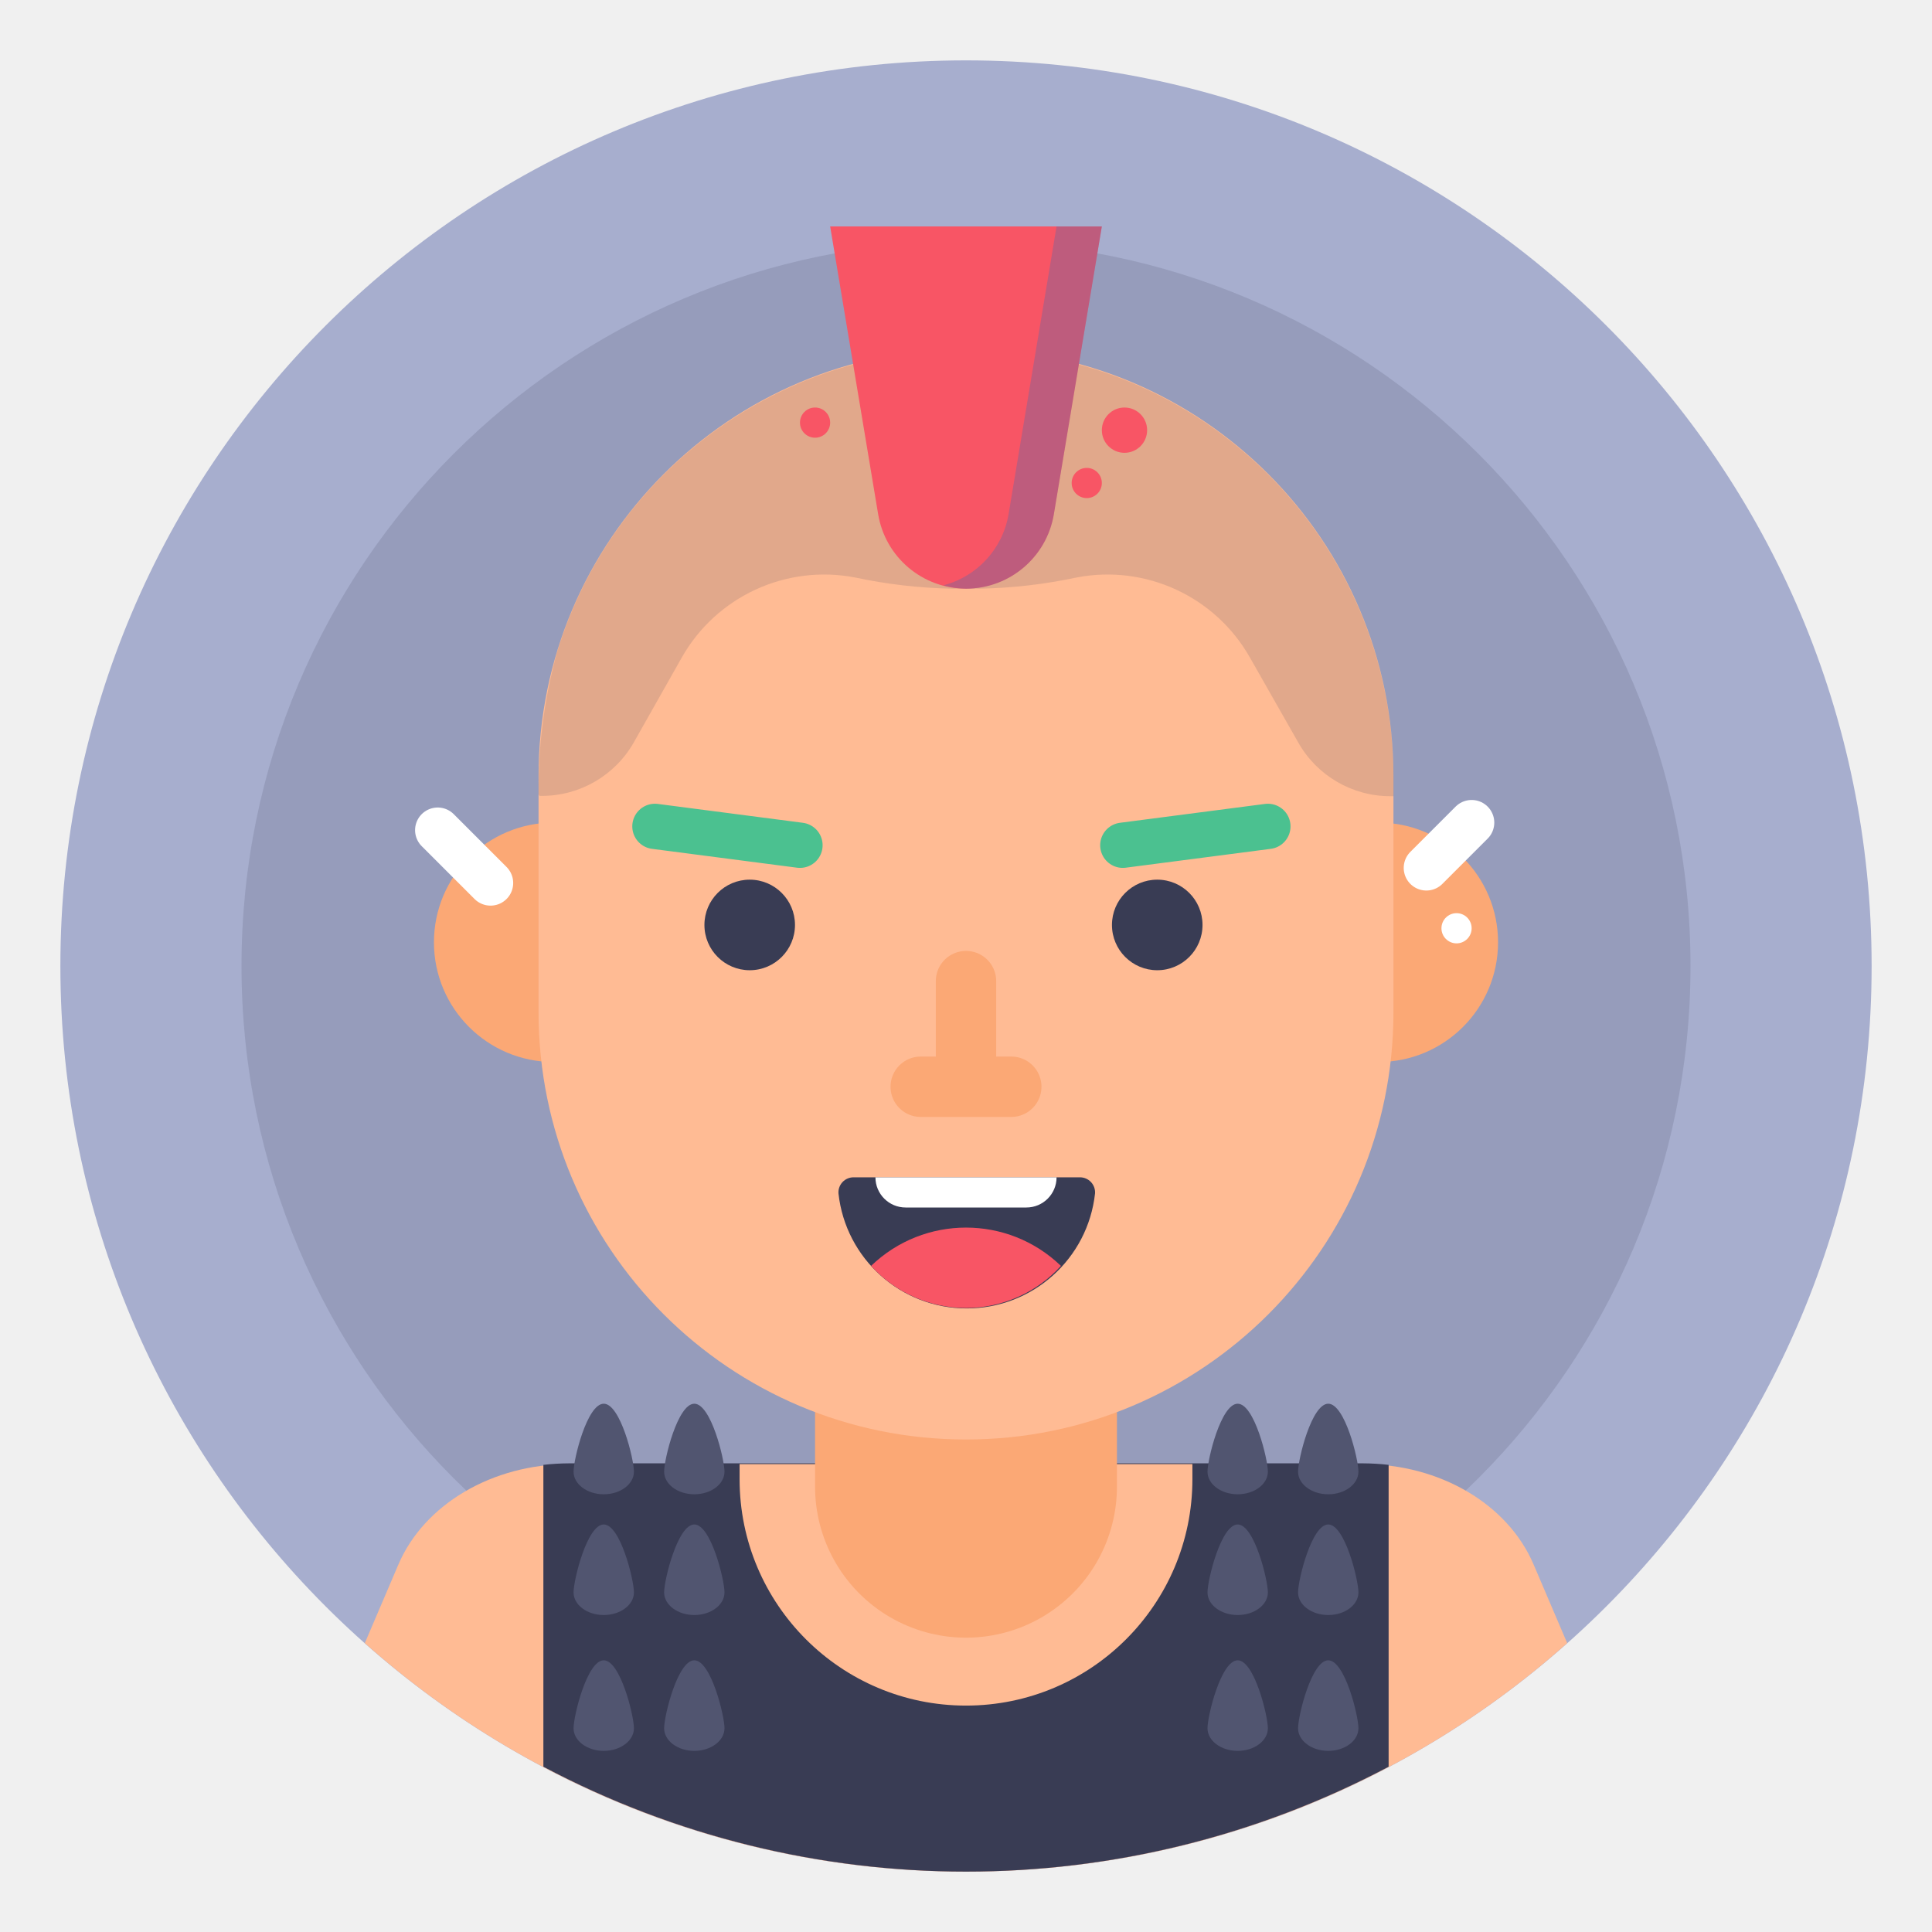
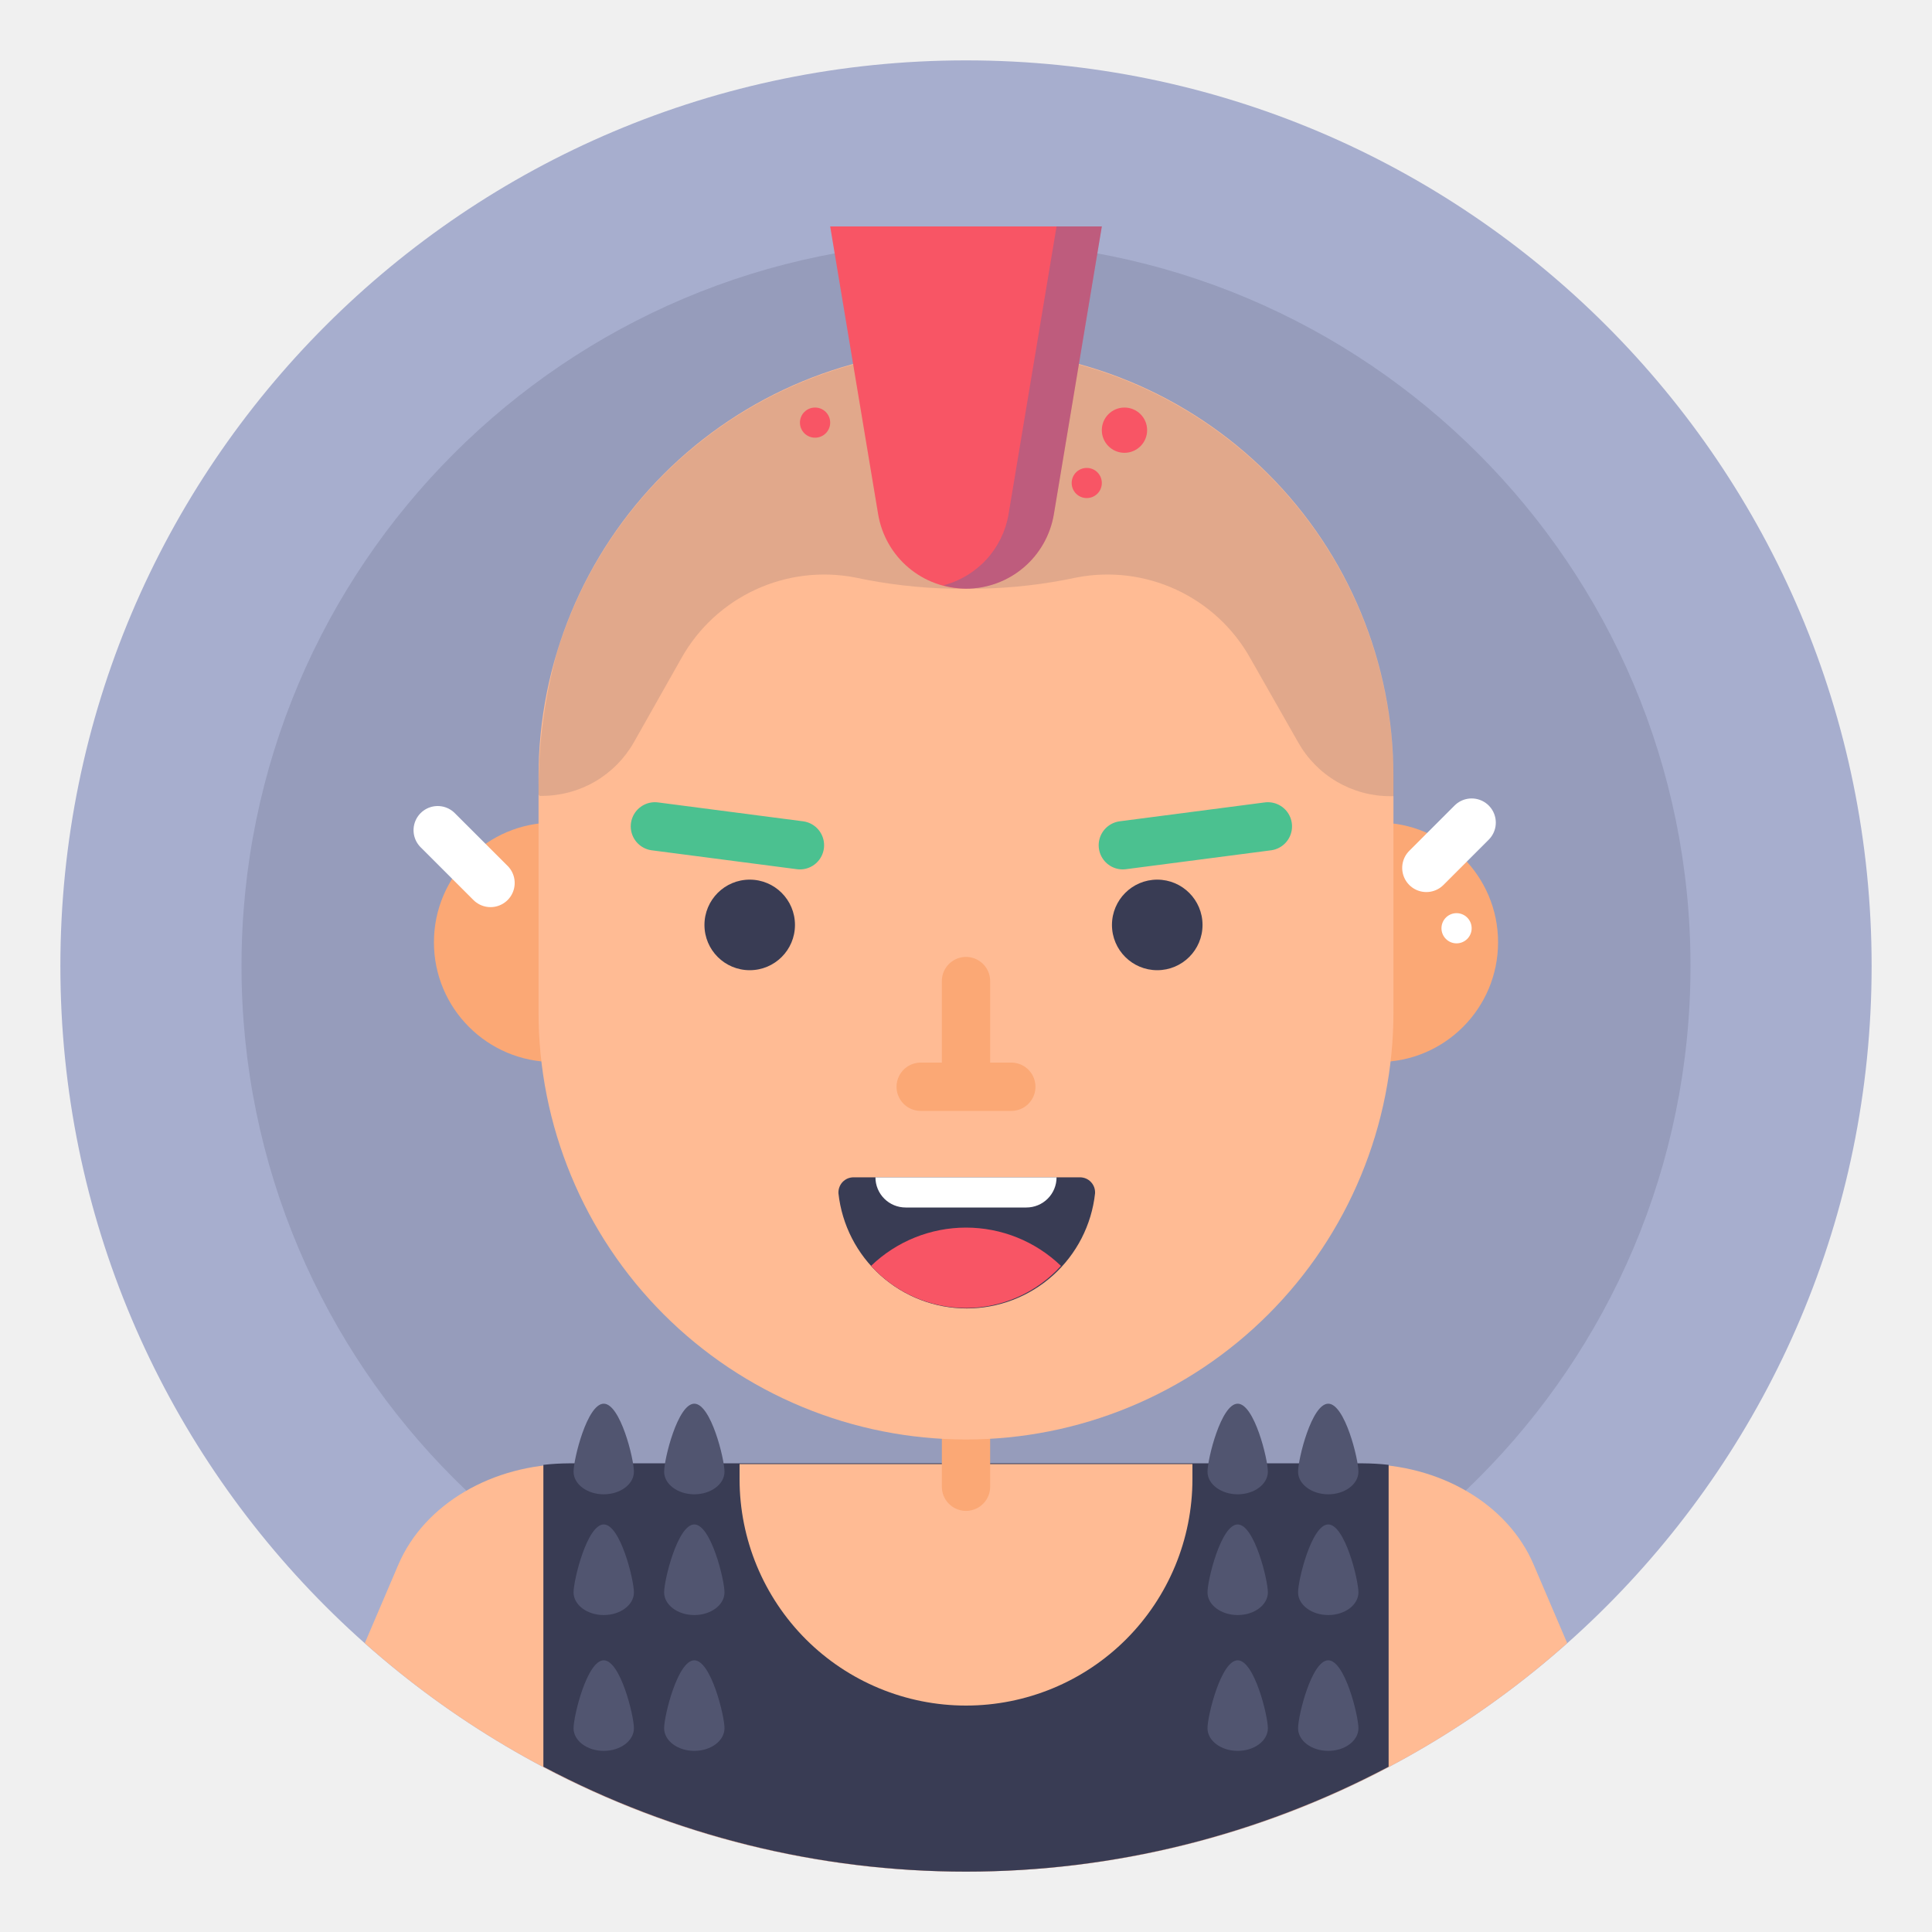
- <svg xmlns="http://www.w3.org/2000/svg" width="800px" height="800px" viewBox="0 0 128 128" data-name="Layer 1" id="Layer_1">
-   <defs>
-     <style>.cls-1{fill:#a7aece;}.cls-13,.cls-2{fill:#515570;}.cls-2{opacity:0.2;}.cls-3{fill:#fba875;}.cls-4{fill:#ffbb94;}.cls-5,.cls-8{fill:#393c54;}.cls-12,.cls-14,.cls-6,.cls-7{fill:none;stroke-linecap:round;}.cls-12,.cls-6{stroke:#fba875;}.cls-12,.cls-6,.cls-7{stroke-miterlimit:10;}.cls-6{stroke-width:20px;}.cls-7{stroke:#4bc190;}.cls-14,.cls-7{stroke-width:3px;}.cls-8{opacity:0.15;}.cls-9{fill:#f85565;}.cls-10{fill:#356cb6;opacity:0.3;}.cls-11{fill:#ffffff;}.cls-12{stroke-width:4px;}.cls-14{stroke:#ffffff;stroke-linejoin:round;}</style>
-   </defs>
-   <circle class="cls-1" cx="64" cy="64" r="60" />
-   <circle class="cls-2" cx="64" cy="64" r="48" />
-   <circle class="cls-3" cx="91.32" cy="62.43" r="7.93" />
-   <path class="cls-4" d="M64,124a59.77,59.77,0,0,0,39.83-15.14l-2.23-5.22c-1.71-4-6.22-6.64-11.29-6.64H37.69c-5.07,0-9.58,2.66-11.29,6.64l-2.23,5.22A59.77,59.77,0,0,0,64,124Z" />
-   <path class="cls-5" d="M36,117.05a59.88,59.88,0,0,0,56,0v-20a15.65,15.65,0,0,0-1.69-.1H37.69a15.65,15.65,0,0,0-1.69.1Z" />
-   <path class="cls-4" d="M49,97v1a15,15,0,0,0,30,0V97Z" />
-   <line class="cls-6" x1="64" x2="64" y1="84.75" y2="98.5" />
-   <circle class="cls-3" cx="36.68" cy="62.43" r="7.93" />
-   <path class="cls-4" d="M64,95.37A28.31,28.31,0,0,1,35.68,67.05V51.43a28.32,28.32,0,1,1,56.64,0V67.05A28.31,28.31,0,0,1,64,95.37Z" />
-   <circle class="cls-5" cx="76.67" cy="61.28" r="3" />
-   <circle class="cls-5" cx="49.67" cy="61.28" r="3" />
-   <line class="cls-7" x1="74.39" x2="84" y1="56" y2="54.75" />
-   <line class="cls-7" x1="53" x2="43.39" y1="56" y2="54.75" />
-   <path class="cls-8" d="M92.28,50a28.32,28.32,0,0,0-55.39-6.73A33.89,33.89,0,0,0,35.68,52v.65l.07.08h.15A7,7,0,0,0,42,49.17l3.16-5.59a10.84,10.84,0,0,1,11.49-5.32,33.77,33.77,0,0,0,6.41.74h1.86a33.77,33.77,0,0,0,6.41-.74,10.84,10.84,0,0,1,11.49,5.32L86,49.17a7,7,0,0,0,6.11,3.58h.22V51.43C92.32,51,92.31,50.46,92.28,50Z" />
-   <path class="cls-9" d="M73,15H55l3.18,19.07A5.9,5.9,0,0,0,64,39h0a5.9,5.9,0,0,0,5.82-4.93Z" />
-   <path class="cls-10" d="M70,15,66.82,34.07a5.88,5.88,0,0,1-4.32,4.71A5.72,5.72,0,0,0,64,39a5.9,5.9,0,0,0,5.82-4.93L73,15Z" />
-   <circle class="cls-9" cx="74.5" cy="28.5" r="1.5" />
-   <circle class="cls-9" cx="72" cy="32" r="1" />
-   <circle class="cls-9" cx="54" cy="28" r="1" />
-   <path class="cls-5" d="M71.55,78a1,1,0,0,1,1,1.06,8.55,8.55,0,0,1-17,0,1,1,0,0,1,1-1.06Z" />
-   <path class="cls-9" d="M64,86.66a8.51,8.51,0,0,0,6.29-2.79,9.06,9.06,0,0,0-12.58,0A8.51,8.51,0,0,0,64,86.66Z" />
-   <path class="cls-11" d="M58,78a2,2,0,0,0,2,2h8a2,2,0,0,0,2-2Z" />
-   <line class="cls-12" x1="64" x2="64" y1="65" y2="71" />
-   <line class="cls-12" x1="67" x2="61" y1="72" y2="72" />
-   <path class="cls-13" d="M84,97.5c0,.83-.9,1.5-2,1.5s-2-.67-2-1.5.9-4.5,2-4.5S84,96.67,84,97.5Z" />
-   <path class="cls-13" d="M90,97.5c0,.83-.9,1.5-2,1.5s-2-.67-2-1.5.9-4.5,2-4.5S90,96.67,90,97.5Z" />
-   <path class="cls-13" d="M44,97.5c0,.83.9,1.5,2,1.5s2-.67,2-1.5S47.1,93,46,93,44,96.67,44,97.5Z" />
-   <path class="cls-13" d="M38,97.5c0,.83.9,1.5,2,1.5s2-.67,2-1.5S41.1,93,40,93,38,96.67,38,97.5Z" />
-   <path class="cls-13" d="M84,105.5c0,.83-.9,1.5-2,1.5s-2-.67-2-1.5.9-4.5,2-4.5S84,104.67,84,105.5Z" />
-   <path class="cls-13" d="M90,105.5c0,.83-.9,1.5-2,1.5s-2-.67-2-1.5.9-4.5,2-4.5S90,104.67,90,105.5Z" />
-   <path class="cls-13" d="M44,105.5c0,.83.9,1.5,2,1.5s2-.67,2-1.5-.9-4.5-2-4.5S44,104.67,44,105.5Z" />
-   <path class="cls-13" d="M38,105.5c0,.83.9,1.5,2,1.5s2-.67,2-1.5-.9-4.5-2-4.5S38,104.67,38,105.5Z" />
-   <path class="cls-13" d="M84,114.5c0,.83-.9,1.5-2,1.5s-2-.67-2-1.5.9-4.5,2-4.5S84,113.67,84,114.5Z" />
-   <path class="cls-13" d="M90,114.5c0,.83-.9,1.5-2,1.5s-2-.67-2-1.5.9-4.5,2-4.5S90,113.67,90,114.5Z" />
-   <path class="cls-13" d="M44,114.5c0,.83.9,1.5,2,1.5s2-.67,2-1.5-.9-4.5-2-4.5S44,113.67,44,114.5Z" />
-   <path class="cls-13" d="M38,114.5c0,.83.9,1.5,2,1.5s2-.67,2-1.5-.9-4.5-2-4.5S38,113.67,38,114.5Z" />
-   <line class="cls-14" x1="32.5" x2="29" y1="58.5" y2="55" />
-   <line class="cls-14" x1="94.5" x2="97.5" y1="57.5" y2="54.5" />
-   <circle class="cls-11" cx="96.5" cy="61.5" r="1" />
+ <svg xmlns="http://www.w3.org/2000/svg" width="40" height="40" viewBox="0 0 40 40" fill="none">
+   <path d="M20 38.75C30.355 38.75 38.75 30.355 38.75 20C38.75 9.645 30.355 1.25 20 1.25C9.645 1.25 1.25 9.645 1.25 20C1.25 30.355 9.645 38.75 20 38.75Z" fill="#A7AECE" />
+   <path opacity="0.2" d="M20 35C28.284 35 35 28.284 35 20C35 11.716 28.284 5 20 5C11.716 5 5 11.716 5 20C5 28.284 11.716 35 20 35Z" fill="#515570" />
+   <path d="M28.538 21.988C29.906 21.988 31.016 20.878 31.016 19.509C31.016 18.141 29.906 17.031 28.538 17.031C27.169 17.031 26.059 18.141 26.059 19.509C26.059 20.878 27.169 21.988 28.538 21.988Z" fill="#FBA875" />
+   <path d="M20 38.75C24.589 38.756 29.02 37.071 32.447 34.019L31.75 32.388C31.216 31.137 29.806 30.312 28.222 30.312H11.778C10.194 30.312 8.784 31.144 8.25 32.388L7.553 34.019C10.98 37.071 15.411 38.756 20 38.75Z" fill="#FFBB94" />
+   <path d="M11.25 36.578C13.946 38.004 16.95 38.75 20 38.75C23.05 38.75 26.054 38.004 28.75 36.578V30.328C28.575 30.308 28.398 30.298 28.222 30.297H11.778C11.602 30.298 11.425 30.308 11.25 30.328V36.578Z" fill="#393C54" />
+   <path d="M15.312 30.312V30.625C15.312 31.868 15.806 33.06 16.685 33.94C17.564 34.819 18.757 35.312 20 35.312C21.243 35.312 22.436 34.819 23.315 33.94C24.194 33.06 24.688 31.868 24.688 30.625V30.312H15.312Z" fill="#FFBB94" />
+   <path d="M20 26.484V30.781" stroke="#FBA875" stroke-miterlimit="10" stroke-linecap="round" />
+   <path d="M11.463 21.988C12.831 21.988 13.941 20.878 13.941 19.509C13.941 18.141 12.831 17.031 11.463 17.031C10.094 17.031 8.984 18.141 8.984 19.509C8.984 20.878 10.094 21.988 11.463 21.988Z" fill="#FBA875" />
+   <path d="M20 29.803C18.838 29.803 17.687 29.575 16.613 29.13C15.539 28.686 14.563 28.034 13.741 27.212C12.919 26.39 12.267 25.414 11.823 24.34C11.378 23.266 11.149 22.115 11.15 20.953V16.072C11.15 13.725 12.082 11.474 13.742 9.814C15.402 8.154 17.653 7.222 20 7.222C22.347 7.222 24.598 8.154 26.258 9.814C27.918 11.474 28.85 13.725 28.85 16.072V20.953C28.85 22.115 28.622 23.266 28.177 24.34C27.733 25.414 27.081 26.39 26.259 27.212C25.437 28.034 24.461 28.686 23.387 29.13C22.313 29.575 21.162 29.803 20 29.803Z" fill="#FFBB94" />
+   <path d="M23.959 20.087C24.477 20.087 24.897 19.668 24.897 19.15C24.897 18.632 24.477 18.212 23.959 18.212C23.442 18.212 23.022 18.632 23.022 19.15C23.022 19.668 23.442 20.087 23.959 20.087Z" fill="#393C54" />
+   <path d="M15.522 20.087C16.04 20.087 16.459 19.668 16.459 19.15C16.459 18.632 16.04 18.212 15.522 18.212C15.004 18.212 14.585 18.632 14.585 19.15C14.585 19.668 15.004 20.087 15.522 20.087Z" fill="#393C54" />
+   <path d="M23.247 17.5L26.25 17.109" stroke="#4BC190" stroke-miterlimit="10" stroke-linecap="round" />
+   <path d="M16.562 17.5L13.559 17.109" stroke="#4BC190" stroke-miterlimit="10" stroke-linecap="round" />
+   <path opacity="0.15" d="M28.837 15.625C28.73 13.544 27.891 11.569 26.47 10.045C25.048 8.522 23.135 7.549 21.067 7.298C18.998 7.047 16.908 7.533 15.163 8.671C13.418 9.81 12.131 11.528 11.528 13.522C11.284 14.411 11.157 15.328 11.15 16.25V16.453L11.172 16.478H11.219C11.607 16.478 11.987 16.375 12.322 16.18C12.657 15.984 12.934 15.703 13.125 15.366L14.112 13.619C14.461 13 14.995 12.507 15.64 12.209C16.284 11.91 17.006 11.822 17.703 11.956C18.362 12.097 19.033 12.175 19.706 12.188H20.287C20.961 12.175 21.632 12.097 22.291 11.956C22.988 11.822 23.709 11.91 24.354 12.209C24.998 12.507 25.532 13 25.881 13.619L26.875 15.366C27.065 15.705 27.342 15.988 27.678 16.184C28.013 16.381 28.395 16.485 28.784 16.484H28.853V16.072C28.85 15.938 28.847 15.769 28.837 15.625Z" fill="#393C54" />
+   <path d="M22.812 4.688H17.188L18.181 10.647C18.253 11.077 18.475 11.469 18.808 11.751C19.141 12.033 19.564 12.188 20 12.188C20.436 12.188 20.859 12.033 21.192 11.751C21.525 11.469 21.747 11.077 21.819 10.647L22.812 4.688Z" fill="#F85565" />
+   <path opacity="0.3" d="M21.875 4.688L20.881 10.647C20.822 10.996 20.663 11.321 20.424 11.582C20.184 11.843 19.874 12.03 19.531 12.119C19.684 12.162 19.841 12.185 20 12.188C20.436 12.188 20.859 12.033 21.192 11.751C21.525 11.469 21.747 11.077 21.819 10.647L22.812 4.688H21.875Z" fill="#356CB6" />
+   <path d="M23.281 9.375C23.54 9.375 23.75 9.165 23.75 8.906C23.75 8.647 23.54 8.438 23.281 8.438C23.022 8.438 22.812 8.647 22.812 8.906C22.812 9.165 23.022 9.375 23.281 9.375Z" fill="#F85565" />
+   <path d="M22.5 10.312C22.673 10.312 22.812 10.173 22.812 10C22.812 9.827 22.673 9.688 22.5 9.688C22.327 9.688 22.188 9.827 22.188 10C22.188 10.173 22.327 10.312 22.5 10.312Z" fill="#F85565" />
+   <path d="M16.875 9.062C17.048 9.062 17.188 8.923 17.188 8.75C17.188 8.577 17.048 8.438 16.875 8.438C16.702 8.438 16.562 8.577 16.562 8.75C16.562 8.923 16.702 9.062 16.875 9.062Z" fill="#F85565" />
+   <path d="M22.36 24.375C22.402 24.375 22.444 24.384 22.483 24.4C22.523 24.417 22.558 24.442 22.587 24.473C22.617 24.504 22.639 24.541 22.654 24.581C22.668 24.621 22.674 24.664 22.672 24.706C22.601 25.361 22.29 25.966 21.8 26.406C21.31 26.846 20.674 27.09 20.016 27.09C19.357 27.09 18.722 26.846 18.231 26.406C17.741 25.966 17.431 25.361 17.359 24.706C17.357 24.664 17.363 24.621 17.378 24.581C17.392 24.541 17.415 24.504 17.444 24.473C17.473 24.442 17.509 24.417 17.548 24.4C17.587 24.384 17.629 24.375 17.672 24.375H22.36Z" fill="#393C54" />
+   <path d="M20 27.081C20.37 27.081 20.736 27.003 21.075 26.853C21.413 26.703 21.717 26.483 21.966 26.209C21.438 25.7 20.733 25.416 20 25.416C19.267 25.416 18.562 25.7 18.034 26.209C18.283 26.483 18.587 26.703 18.925 26.853C19.264 27.003 19.63 27.081 20 27.081Z" fill="#F85565" />
+   <path d="M18.125 24.375C18.125 24.541 18.191 24.7 18.308 24.817C18.425 24.934 18.584 25 18.75 25H21.25C21.416 25 21.575 24.934 21.692 24.817C21.809 24.7 21.875 24.541 21.875 24.375H18.125Z" fill="white" />
+   <path d="M20 20.312V22.188" stroke="#FBA875" stroke-miterlimit="10" stroke-linecap="round" />
+   <path d="M20.938 22.5H19.062" stroke="#FBA875" stroke-miterlimit="10" stroke-linecap="round" />
+   <path d="M26.25 30.469C26.25 30.728 25.969 30.938 25.625 30.938C25.281 30.938 25 30.728 25 30.469C25 30.209 25.281 29.062 25.625 29.062C25.969 29.062 26.25 30.209 26.25 30.469Z" fill="#515570" />
+   <path d="M28.125 30.469C28.125 30.728 27.844 30.938 27.5 30.938C27.156 30.938 26.875 30.728 26.875 30.469C26.875 30.209 27.156 29.062 27.5 29.062C27.844 29.062 28.125 30.209 28.125 30.469Z" fill="#515570" />
+   <path d="M13.75 30.469C13.75 30.728 14.031 30.938 14.375 30.938C14.719 30.938 15 30.728 15 30.469C15 30.209 14.719 29.062 14.375 29.062C14.031 29.062 13.75 30.209 13.75 30.469Z" fill="#515570" />
+   <path d="M11.875 30.469C11.875 30.728 12.156 30.938 12.5 30.938C12.844 30.938 13.125 30.728 13.125 30.469C13.125 30.209 12.844 29.062 12.5 29.062C12.156 29.062 11.875 30.209 11.875 30.469Z" fill="#515570" />
+   <path d="M26.25 32.969C26.25 33.228 25.969 33.438 25.625 33.438C25.281 33.438 25 33.228 25 32.969C25 32.709 25.281 31.562 25.625 31.562C25.969 31.562 26.25 32.709 26.25 32.969Z" fill="#515570" />
+   <path d="M28.125 32.969C28.125 33.228 27.844 33.438 27.5 33.438C27.156 33.438 26.875 33.228 26.875 32.969C26.875 32.709 27.156 31.562 27.5 31.562C27.844 31.562 28.125 32.709 28.125 32.969Z" fill="#515570" />
+   <path d="M13.75 32.969C13.75 33.228 14.031 33.438 14.375 33.438C14.719 33.438 15 33.228 15 32.969C15 32.709 14.719 31.562 14.375 31.562C14.031 31.562 13.75 32.709 13.75 32.969Z" fill="#515570" />
+   <path d="M11.875 32.969C11.875 33.228 12.156 33.438 12.5 33.438C12.844 33.438 13.125 33.228 13.125 32.969C13.125 32.709 12.844 31.562 12.5 31.562C12.156 31.562 11.875 32.709 11.875 32.969Z" fill="#515570" />
+   <path d="M26.25 35.781C26.25 36.041 25.969 36.25 25.625 36.25C25.281 36.25 25 36.041 25 35.781C25 35.522 25.281 34.375 25.625 34.375C25.969 34.375 26.25 35.522 26.25 35.781Z" fill="#515570" />
+   <path d="M28.125 35.781C28.125 36.041 27.844 36.25 27.5 36.25C27.156 36.25 26.875 36.041 26.875 35.781C26.875 35.522 27.156 34.375 27.5 34.375C27.844 34.375 28.125 35.522 28.125 35.781Z" fill="#515570" />
+   <path d="M13.75 35.781C13.75 36.041 14.031 36.25 14.375 36.25C14.719 36.25 15 36.041 15 35.781C15 35.522 14.719 34.375 14.375 34.375C14.031 34.375 13.75 35.522 13.75 35.781Z" fill="#515570" />
+   <path d="M11.875 35.781C11.875 36.041 12.156 36.25 12.5 36.25C12.844 36.25 13.125 36.041 13.125 35.781C13.125 35.522 12.844 34.375 12.5 34.375C12.156 34.375 11.875 35.522 11.875 35.781Z" fill="#515570" />
+   <path d="M10.156 18.281L9.062 17.188" stroke="white" stroke-linecap="round" stroke-linejoin="round" />
+   <path d="M29.531 17.969L30.469 17.031" stroke="white" stroke-linecap="round" stroke-linejoin="round" />
+   <path d="M30.156 19.531C30.329 19.531 30.469 19.391 30.469 19.219C30.469 19.046 30.329 18.906 30.156 18.906C29.984 18.906 29.844 19.046 29.844 19.219C29.844 19.391 29.984 19.531 30.156 19.531Z" fill="white" />
</svg>
